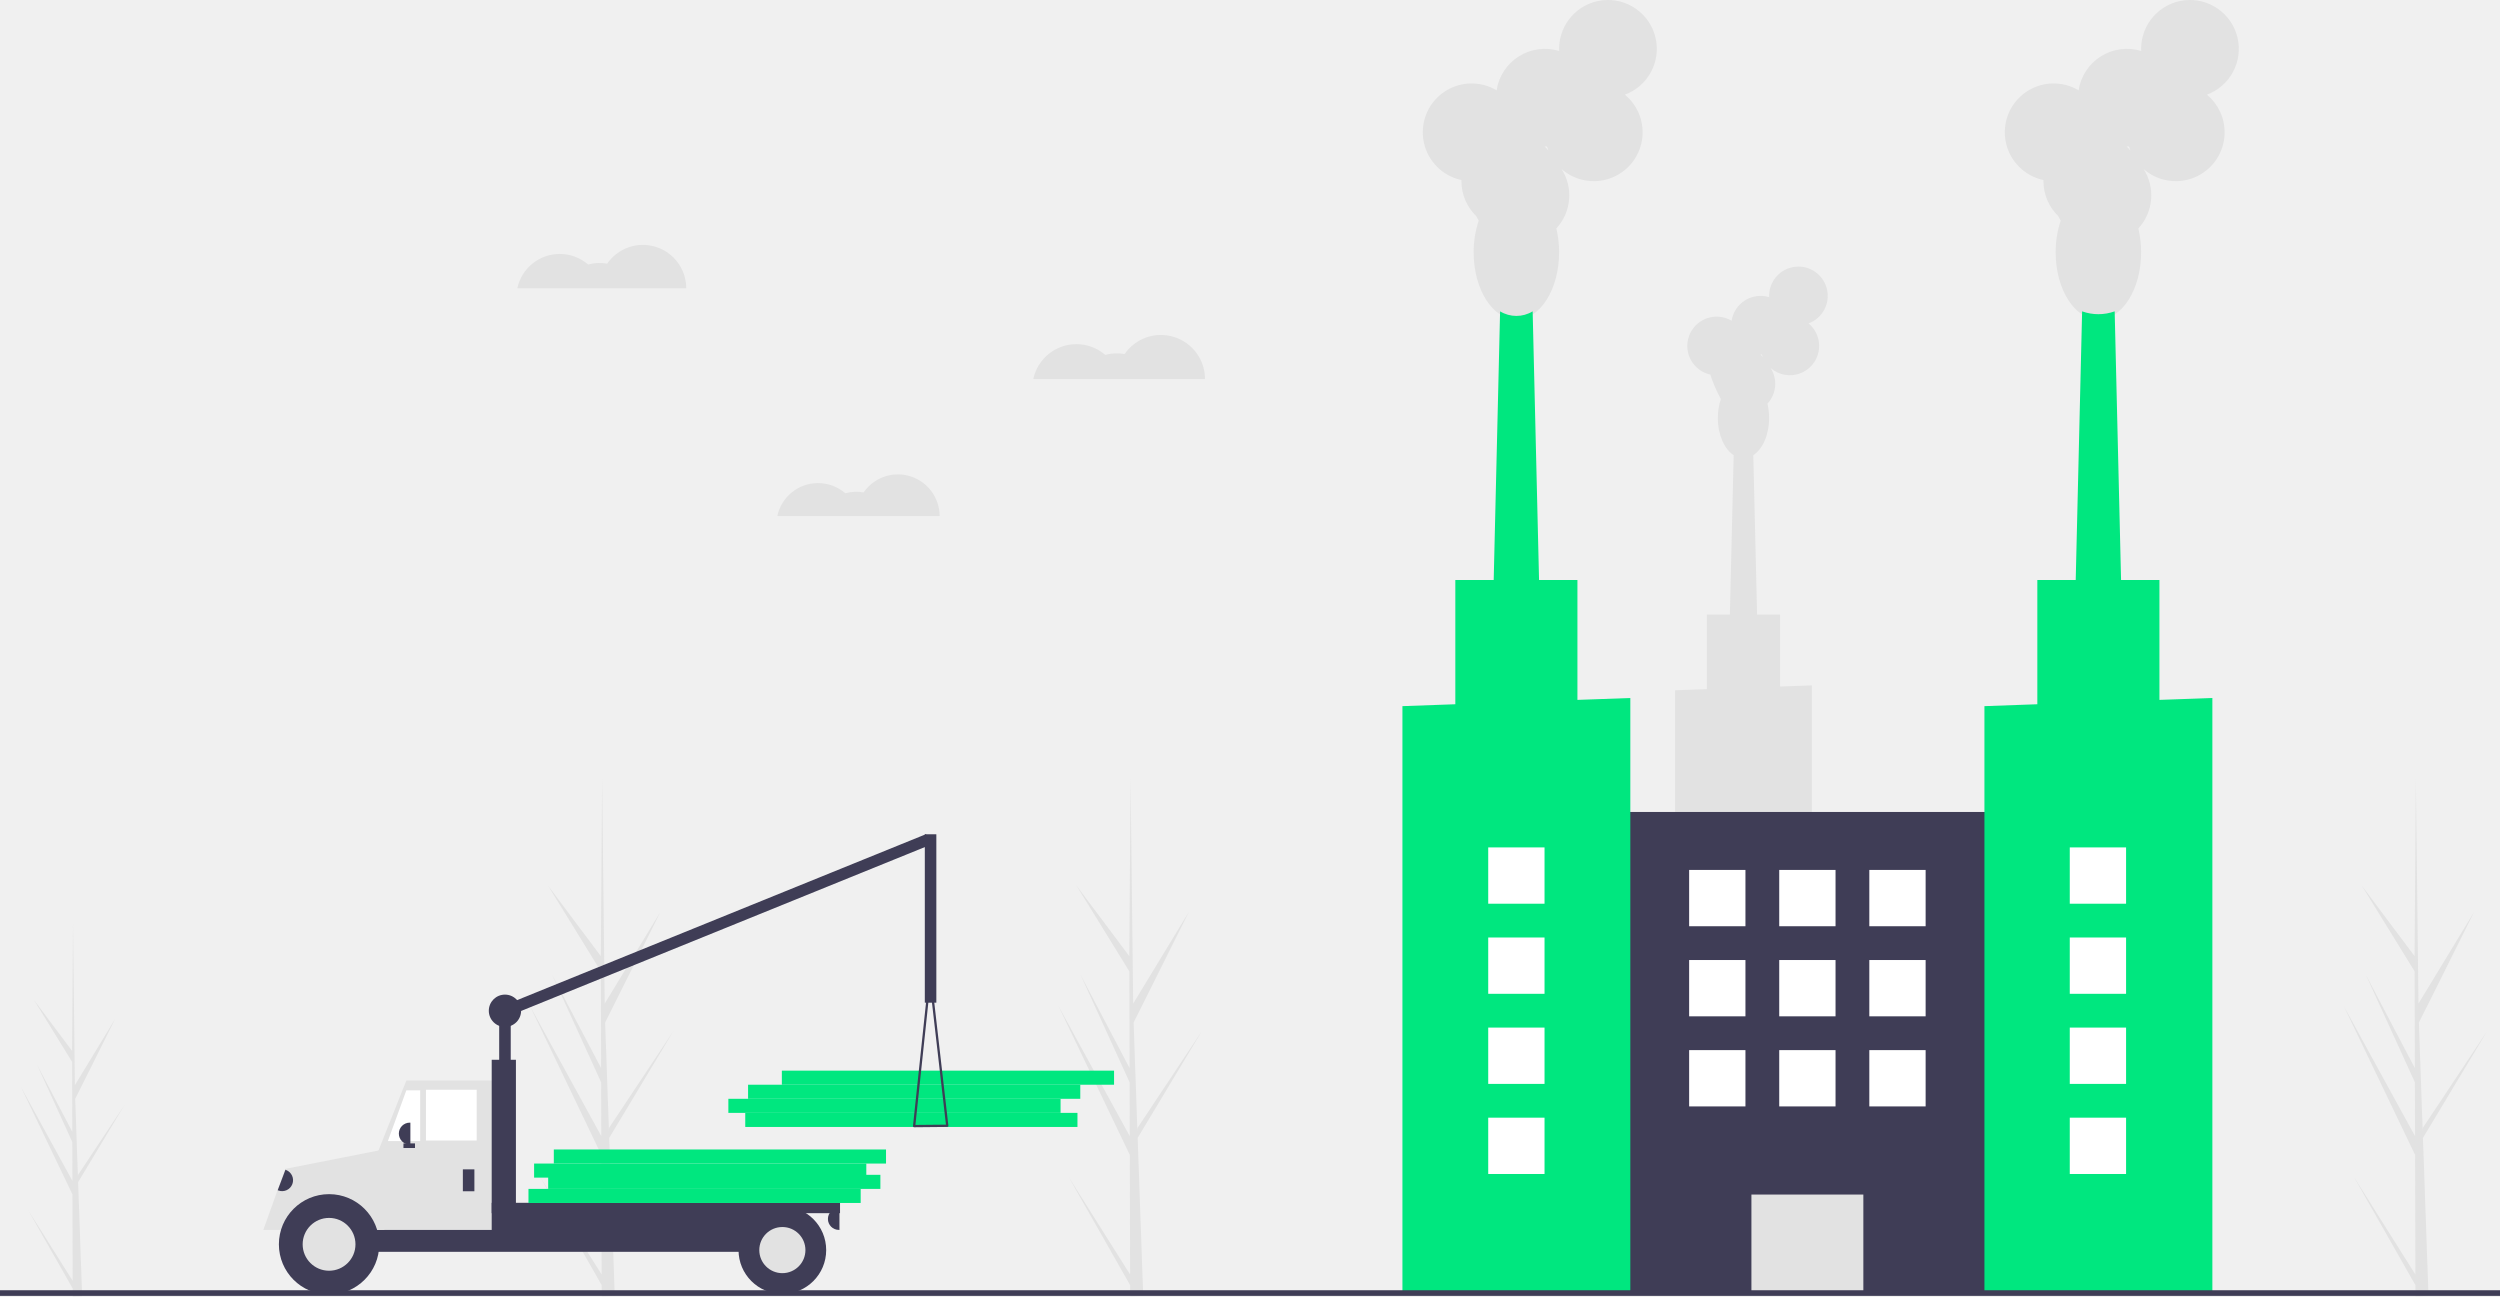
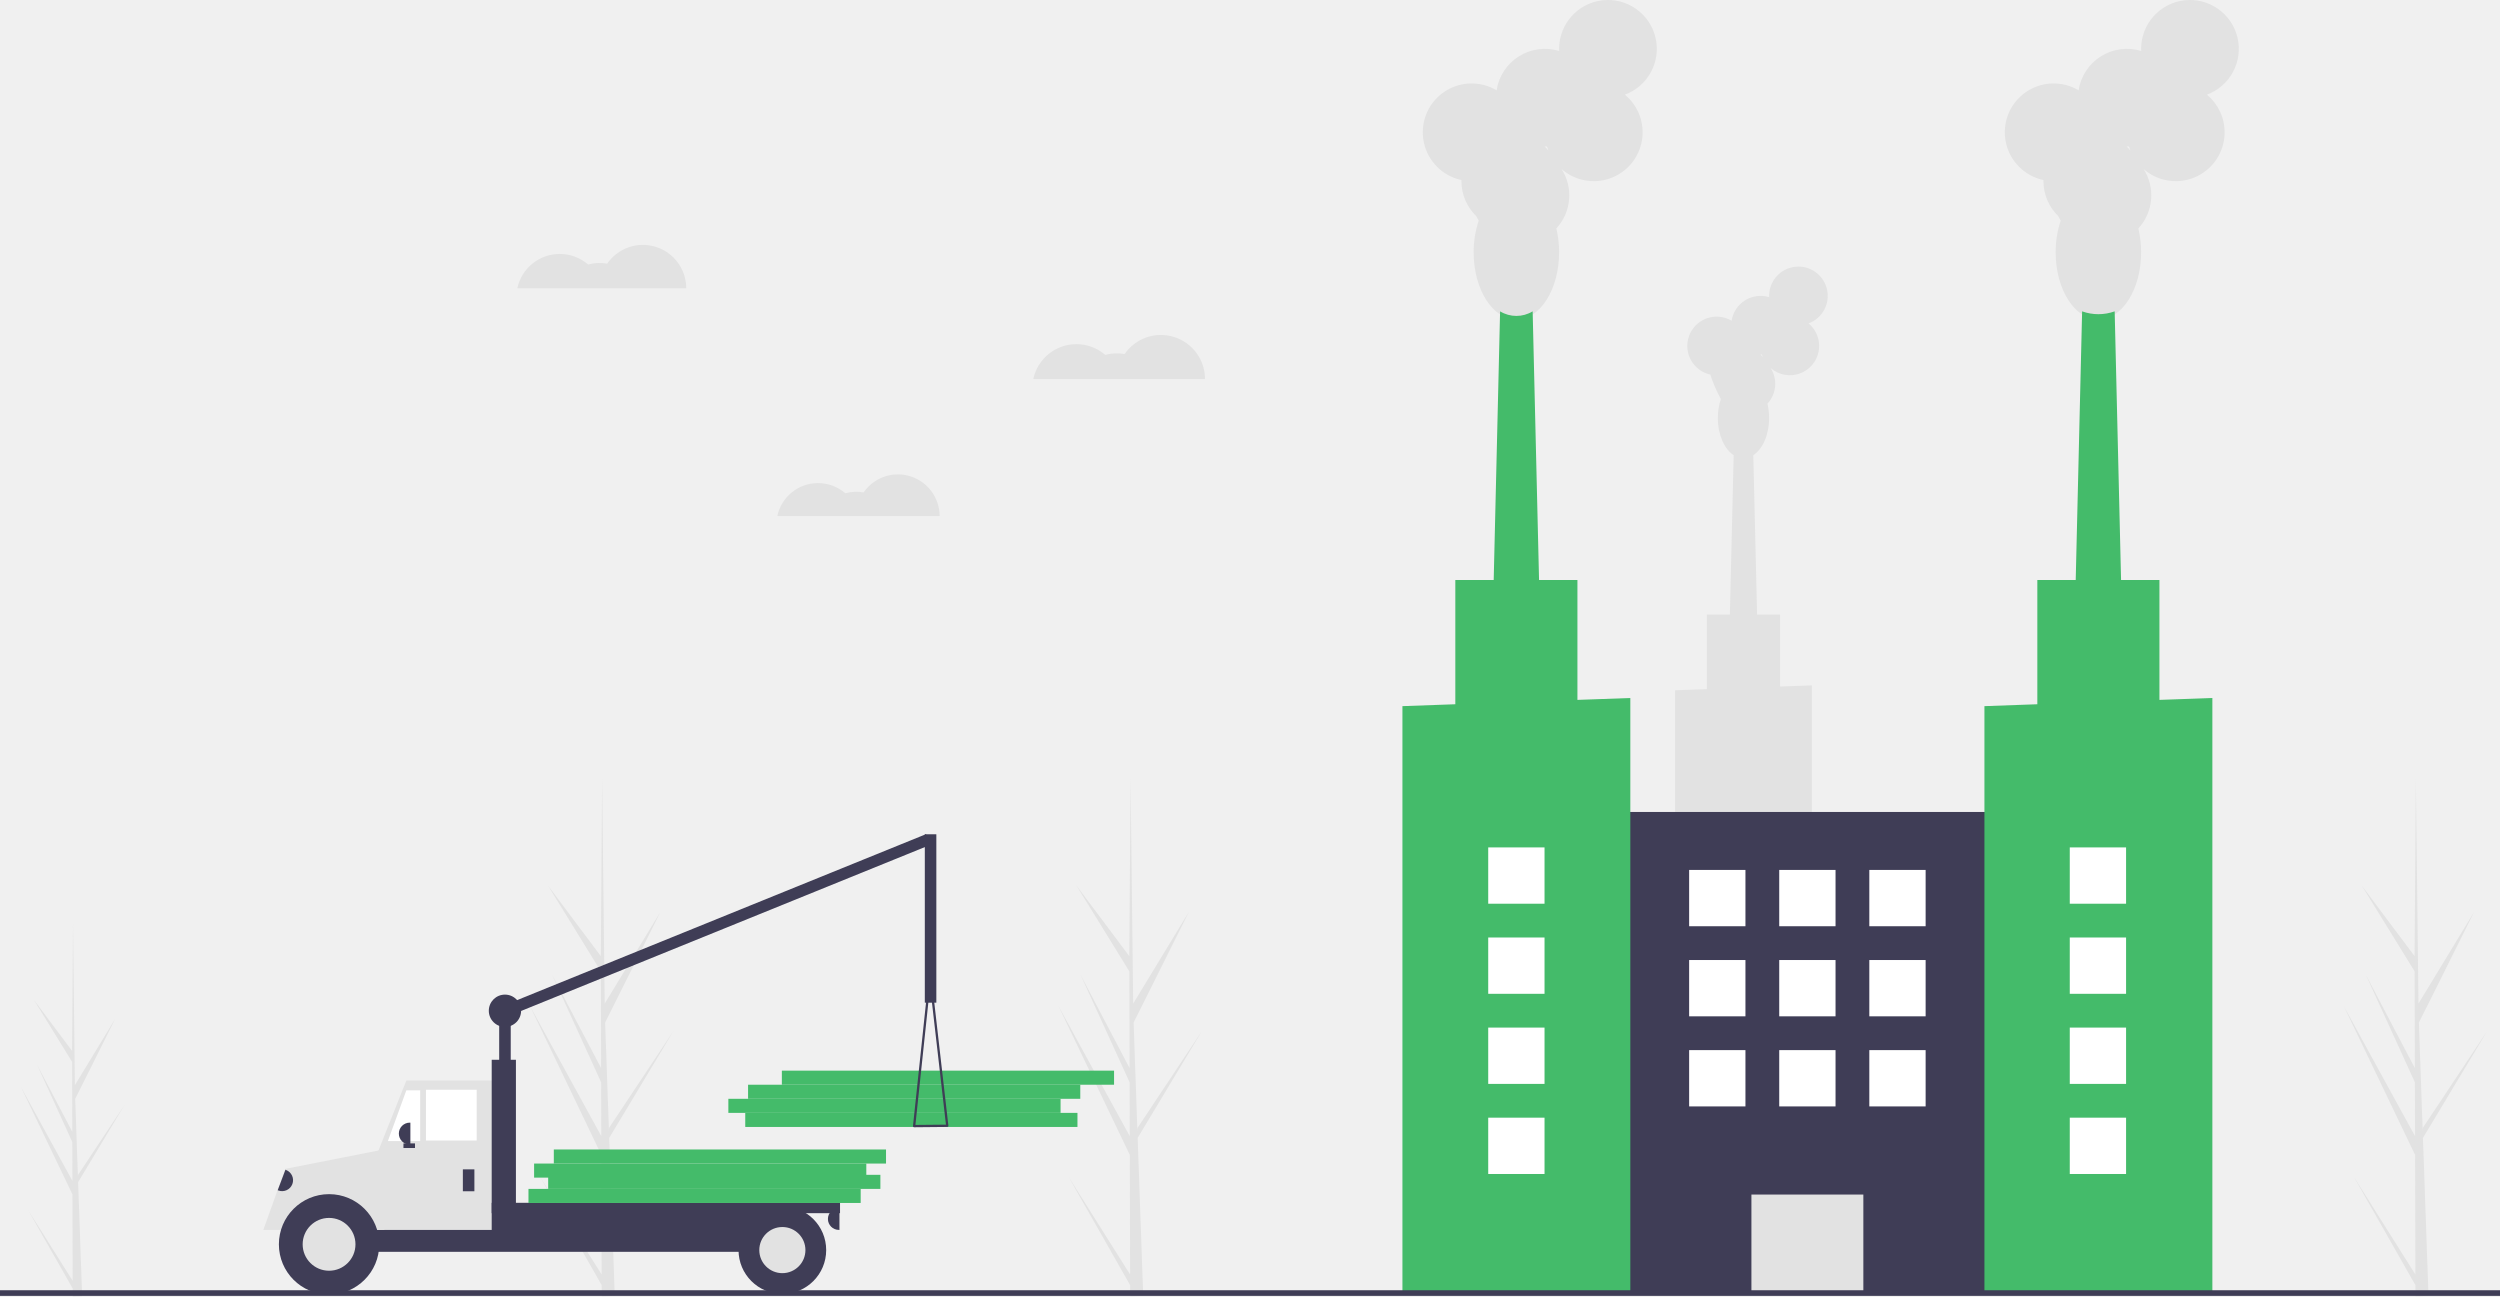
<svg xmlns="http://www.w3.org/2000/svg" data-name="Layer 1" width="888" height="460.526" viewBox="0 0 888 460.526">
  <path d="M369.701,672.443l-21.874-34.714,21.885,38.496.012,3.955q2.341-.027,4.634-.179l-1.784-50.812.023-.393-.04-.075-.17-4.801,22.872-38.046-22.895,34.451-.069,1.017-1.348-38.391,19.662-39.364-19.816,32.618-.922-79.573-.004-.265-.003.261-.449,62.738-18.788-25.102,18.805,30.506.087,34.362-17.433-33.187,17.443,38.239.048,19.107L344.254,577.082l25.343,52.874Z" transform="translate(-156 -219.7372)" fill="#e2e2e2" />
  <path d="M557.413,672.443,535.538,637.729,557.423,676.225l.012,3.955q2.341-.027,4.634-.179L560.285,629.189l.023-.393-.04-.075-.17-4.801L582.97,585.873l-22.895,34.451-.069,1.017-1.348-38.391,19.662-39.364-19.816,32.618-.922-79.573-.004-.265-.003.261-.449,62.738-18.788-25.102,18.805,30.506.087,34.362-17.433-33.187,17.443,38.239.048,19.107-25.323-46.208,25.343,52.874Z" transform="translate(-156 -219.7372)" fill="#e2e2e2" />
  <path d="M181.811,674.676l-15.795-25.067,15.803,27.797.008,2.856q1.69-.02,3.346-.13l-1.288-36.691.017-.284-.029-.054-.123-3.467L200.266,612.164l-16.533,24.877-.049.734-.973-27.722,14.198-28.424-14.309,23.553-.666-57.459-.003-.191-.002.188-.324,45.303-13.567-18.126,13.579,22.028.063,24.813-12.588-23.964,12.595,27.612.035,13.797L163.436,605.816l18.3,38.18Z" transform="translate(-156 -219.7372)" fill="#e2e2e2" />
  <path d="M1013.945,672.443l-21.874-34.714,21.885,38.496.012,3.955q2.341-.027,4.634-.179l-1.784-50.812.023-.393-.04-.075-.17-4.801,22.872-38.046-22.895,34.451-.069,1.017-1.348-38.391,19.662-39.364-19.816,32.618-.922-79.573-.004-.265-.003.261-.449,62.738-18.788-25.102,18.805,30.506.087,34.362-17.433-33.187,17.443,38.239.048,19.107-25.323-46.208,25.343,52.874Z" transform="translate(-156 -219.7372)" fill="#e2e2e2" />
-   <rect x="420.714" y="615.033" width="118" height="5" transform="translate(803.4279 1015.328) rotate(-180)" fill="#00e77f" />
-   <rect x="414.714" y="610.033" width="118" height="5" transform="translate(791.4279 1005.328) rotate(-180)" fill="#00e77f" />
-   <rect x="421.714" y="605.033" width="118" height="5" transform="translate(805.4279 995.3279) rotate(-180)" fill="#00e77f" />
-   <rect x="433.714" y="600.033" width="118" height="5" transform="translate(829.4279 985.3279) rotate(-180)" fill="#00e77f" />
+   <rect x="420.714" y="615.033" width="118" height="5" transform="translate(803.4279 1015.328) rotate(-180)" fill="#44bb6a" />
+   <rect x="414.714" y="610.033" width="118" height="5" transform="translate(791.4279 1005.328) rotate(-180)" fill="#44bb6a" />
+   <rect x="421.714" y="605.033" width="118" height="5" transform="translate(805.4279 995.3279) rotate(-180)" fill="#44bb6a" />
+   <rect x="433.714" y="600.033" width="118" height="5" transform="translate(829.4279 985.3279) rotate(-180)" fill="#44bb6a" />
  <rect x="333.313" y="577.937" width="4.097" height="29.088" transform="translate(514.7229 965.2259) rotate(-180)" fill="#3f3d56" />
  <rect x="407.831" y="466.888" width="4.097" height="163.621" transform="translate(-100.3859 915.1075) rotate(-112.0915)" fill="#3f3d56" />
  <rect x="257.519" y="636.524" width="35.644" height="13.93" transform="translate(394.6817 1067.241) rotate(-180)" fill="#3f3d56" />
  <rect x="260.797" y="648.815" width="175.76" height="15.568" transform="translate(541.3533 1093.461) rotate(-180)" fill="#3f3d56" />
  <polygon points="133.68 436.862 175.879 436.862 175.879 383.806 144.332 383.806 133.68 410.565 133.68 436.862" fill="#e2e2e2" />
  <rect x="307.297" y="606.821" width="18.027" height="18.027" transform="translate(476.6211 1011.931) rotate(-180)" fill="#fff" />
  <polygon points="137.777 405.315 149.249 405.315 149.249 387.289 144.332 387.289 137.777 405.315" fill="#fff" />
  <rect x="320.408" y="635.09" width="4.097" height="7.784" transform="translate(488.912 1058.227) rotate(-180)" fill="#3f3d56" />
  <path d="M297.669,618.497h.205a3.892,3.892,0,0,1,3.892,3.892v0a3.892,3.892,0,0,1-3.892,3.892h-.205a0,0,0,0,1,0,0v-7.784A0,0,0,0,1,297.669,618.497Z" transform="translate(443.4357 1025.042) rotate(180)" fill="#3f3d56" />
  <path d="M450.077,648.815h.205a3.892,3.892,0,0,1,3.892,3.892v0a3.892,3.892,0,0,1-3.892,3.892h-.205a0,0,0,0,1,0,0v-7.784A0,0,0,0,1,450.077,648.815Z" transform="matrix(-1, 0, 0, -1, 748.2503, 1085.677)" fill="#3f3d56" />
  <path d="M273.292,648.756a20.27,20.27,0,0,0-15.756,7.843h-8.007l7.784-21.684,36.258-7.151-1.024,28.835H289.048A20.27,20.27,0,0,0,273.292,648.756Z" transform="translate(-156 -219.7372)" fill="#e2e2e2" />
  <circle cx="116.883" cy="441.983" r="17.822" fill="#3f3d56" />
  <circle cx="116.883" cy="441.983" r="9.38" fill="#e2e2e2" />
  <circle cx="277.894" cy="444.032" r="15.568" fill="#3f3d56" />
  <circle cx="277.894" cy="444.032" r="8.194" fill="#e2e2e2" />
  <rect x="330.65" y="596.169" width="8.604" height="62.069" transform="translate(513.9036 1034.67) rotate(-180)" fill="#3f3d56" />
  <rect x="330.65" y="646.971" width="123.729" height="3.687" transform="translate(629.0284 1077.893) rotate(-180)" fill="#3f3d56" />
  <rect x="299.308" y="625.872" width="4.097" height="1.639" transform="translate(446.7132 1033.645) rotate(-180)" fill="#3f3d56" />
  <path d="M480.394,620.002a.41.41,0,0,1-.104-.318l5.65-53.432a.41.41,0,0,1,.406-.367h.002a.41.41,0,0,1,.407.363L492.866,619.569a.41.41,0,0,1-.403.456l-11.761.111h-.004A.409.409,0,0,1,480.394,620.002Zm5.97-49.966-5.211,49.277L492,619.21Z" transform="translate(-156 -219.7372)" fill="#3f3d56" />
  <path d="M255.88,635.705h.205a3.892,3.892,0,0,1,3.892,3.892v0a3.892,3.892,0,0,1-3.892,3.892h-.205a0,0,0,0,1,0,0v-7.784A0,0,0,0,1,255.88,635.705Z" transform="translate(86.94131 -269.6233) rotate(20.71738)" fill="#3f3d56" />
  <rect x="484.491" y="516.073" width="4.097" height="59.816" transform="translate(817.0794 872.2247) rotate(-180)" fill="#3f3d56" />
  <circle cx="179.361" cy="359.02" r="5.736" fill="#3f3d56" />
-   <rect x="343.714" y="642.033" width="118" height="5" transform="translate(649.4279 1069.328) rotate(-180)" fill="#00e77f" />
-   <rect x="350.714" y="637.033" width="118" height="5" transform="translate(663.4279 1059.328) rotate(-180)" fill="#00e77f" />
-   <rect x="345.714" y="633.033" width="118" height="5" transform="translate(653.4279 1051.328) rotate(-180)" fill="#00e77f" />
-   <rect x="352.714" y="628.033" width="118" height="5" transform="translate(667.4279 1041.328) rotate(-180)" fill="#00e77f" />
+   <rect x="343.714" y="642.033" width="118" height="5" transform="translate(649.4279 1069.328) rotate(-180)" fill="#44bb6a" />
+   <rect x="350.714" y="637.033" width="118" height="5" transform="translate(663.4279 1059.328) rotate(-180)" fill="#44bb6a" />
+   <rect x="345.714" y="633.033" width="118" height="5" transform="translate(653.4279 1051.328) rotate(-180)" fill="#44bb6a" />
+   <rect x="352.714" y="628.033" width="118" height="5" transform="translate(667.4279 1041.328) rotate(-180)" fill="#44bb6a" />
  <path d="M538.337,341.979a15.596,15.596,0,0,1,10.237,3.814,15.606,15.606,0,0,1,6.887-.303,15.66,15.66,0,0,1,28.555,8.887H523.019A15.665,15.665,0,0,1,538.337,341.979Z" transform="translate(-156 -219.7372)" fill="#e2e2e2" />
  <path d="M446.572,391.327a14.744,14.744,0,0,1,9.678,3.606,14.755,14.755,0,0,1,6.511-.286,14.805,14.805,0,0,1,26.996,8.402H432.09A14.81,14.81,0,0,1,446.572,391.327Z" transform="translate(-156 -219.7372)" fill="#e2e2e2" />
  <path d="M354.824,309.935a15.341,15.341,0,0,1,10.069,3.752,15.351,15.351,0,0,1,6.775-.298,15.404,15.404,0,0,1,28.088,8.742h-60A15.409,15.409,0,0,1,354.824,309.935Z" transform="translate(-156 -219.7372)" fill="#e2e2e2" />
  <path d="M750.999,464.923V589.828H799.573V463.188l-11.276.403V438.033h-8.179l-1.348-56.604c3.3-2.151,5.623-7.258,5.623-13.222a21.669,21.669,0,0,0-.594-5.084,10.4,10.4,0,0,0,1.12-12.668,10.407,10.407,0,1,0,13.487-15.851,10.41,10.41,0,1,0-14.014-9.767c0,.152.005.304.011.454a10.415,10.415,0,0,0-13.338,8.383,10.409,10.409,0,1,0-7.485,19.127c-.002.076-.006.151-.006.227a50.599,50.599,0,0,0,3.676,8.435,21.026,21.026,0,0,0-1.074,6.745c0,5.964,2.322,11.072,5.623,13.222l-1.348,56.604h-8.178V464.52Zm30.332-119.268.027.001c.15,0,.299-.005.448-.011q.141.461.322.904A10.453,10.453,0,0,0,781.331,345.654Z" transform="translate(-156 -219.7372)" fill="#e2e2e2" />
  <rect x="724.254" y="508.148" width="147.458" height="170.589" transform="translate(1439.966 967.1482) rotate(-180)" fill="#3f3d56" />
  <rect x="778.105" y="644.041" width="39.756" height="34.696" transform="translate(1439.966 1103.041) rotate(-180)" fill="#e2e2e2" />
  <path d="M675.111,283.692c-.003.126-.01.251-.01.377a17.293,17.293,0,0,0,5.26,12.437,17.329,17.329,0,0,0,.867,1.62,35.029,35.029,0,0,0-1.79,11.241c0,13.174,6.796,23.854,15.18,23.854s15.18-10.68,15.18-23.854a36.105,36.105,0,0,0-.989-8.473,17.334,17.334,0,0,0,1.867-21.113,17.346,17.346,0,1,0,22.479-26.419,17.35,17.35,0,1,0-23.356-16.278c0,.254.008.506.019.757a17.359,17.359,0,0,0-22.23,13.971,17.348,17.348,0,1,0-12.476,31.879Zm29.627-11.911c.25,0,.499-.008.746-.019q.233.769.536,1.506a17.387,17.387,0,0,0-1.327-1.488Z" transform="translate(-156 -219.7372)" fill="#e2e2e2" />
-   <path d="M685.941,451.767h17.35l-.62-26.02v-.01l-2.271-95.41a11.095,11.095,0,0,1-11.57,0l-2.27,95.41v.01Z" transform="translate(-156 -219.7372)" fill="#00e77f" />
-   <polygon points="498.141 250.82 498.141 459 579.092 459 579.092 247.93 560.301 248.6 560.301 206.01 516.931 206.01 516.931 250.15 498.141 250.82" fill="#00e77f" />
+   <path d="M685.941,451.767h17.35l-.62-26.02v-.01l-2.271-95.41a11.095,11.095,0,0,1-11.57,0l-2.27,95.41v.01Z" transform="translate(-156 -219.7372)" fill="#44bb6a" />
+   <polygon points="498.141 250.82 498.141 459 579.092 459 579.092 247.93 560.301 248.6 560.301 206.01 516.931 206.01 516.931 250.15 498.141 250.82" fill="#44bb6a" />
  <path d="M881.841,283.692c-.003.126-.01.251-.01.377a17.293,17.293,0,0,0,5.26,12.437,17.329,17.329,0,0,0,.867,1.62,35.029,35.029,0,0,0-1.79,11.241c0,13.174,6.796,23.854,15.18,23.854s15.18-10.68,15.18-23.854a36.106,36.106,0,0,0-.989-8.473,17.334,17.334,0,0,0,1.867-21.113,17.346,17.346,0,1,0,22.479-26.419,17.35,17.35,0,1,0-23.356-16.278c0,.254.008.506.019.757a17.359,17.359,0,0,0-22.23,13.971,17.348,17.348,0,1,0-12.476,31.879ZM911.468,271.781c.25,0,.499-.008.746-.019q.233.769.536,1.506a17.385,17.385,0,0,0-1.327-1.488Z" transform="translate(-156 -219.7372)" fill="#e2e2e2" />
-   <path d="M892.674,451.767h17.348L907.131,330.331a17.101,17.101,0,0,1-11.565,0Z" transform="translate(-156 -219.7372)" fill="#00e77f" />
-   <polygon points="704.871 250.82 704.871 459 785.831 459 785.831 247.93 779.181 248.17 767.031 248.6 767.031 206.01 723.661 206.01 723.661 250.15 704.871 250.82" fill="#00e77f" />
+   <path d="M892.674,451.767h17.348L907.131,330.331a17.101,17.101,0,0,1-11.565,0Z" transform="translate(-156 -219.7372)" fill="#44bb6a" />
+   <polygon points="704.871 250.82 704.871 459 785.831 459 785.831 247.93 779.181 248.17 767.031 248.6 767.031 206.01 723.661 206.01 723.661 250.15 704.871 250.82" fill="#44bb6a" />
  <rect x="819.983" y="528.737" width="20" height="20" transform="translate(1503.966 857.7372) rotate(-180)" fill="#fff" />
  <rect x="787.983" y="528.737" width="20" height="20" transform="translate(1439.966 857.7372) rotate(-180)" fill="#fff" />
  <rect x="755.983" y="528.737" width="20" height="20" transform="translate(1375.966 857.7372) rotate(-180)" fill="#fff" />
  <rect x="819.983" y="560.737" width="20" height="20" transform="translate(1503.966 921.7372) rotate(-180)" fill="#fff" />
  <rect x="787.983" y="560.737" width="20" height="20" transform="translate(1439.966 921.7372) rotate(-180)" fill="#fff" />
  <rect x="755.983" y="560.737" width="20" height="20" transform="translate(1375.966 921.7372) rotate(-180)" fill="#fff" />
  <rect x="819.983" y="592.737" width="20" height="20" transform="translate(1503.966 985.7372) rotate(-180)" fill="#fff" />
  <rect x="787.983" y="592.737" width="20" height="20" transform="translate(1439.966 985.7372) rotate(-180)" fill="#fff" />
  <rect x="755.983" y="592.737" width="20" height="20" transform="translate(1375.966 985.7372) rotate(-180)" fill="#fff" />
  <rect x="684.618" y="520.737" width="20" height="20" transform="translate(1233.235 841.7372) rotate(-180)" fill="#fff" />
  <rect x="684.618" y="552.737" width="20" height="20" transform="translate(1233.235 905.7372) rotate(-180)" fill="#fff" />
  <rect x="684.618" y="584.737" width="20" height="20" transform="translate(1233.235 969.7372) rotate(-180)" fill="#fff" />
  <rect x="684.618" y="616.737" width="20" height="20" transform="translate(1233.235 1033.737) rotate(-180)" fill="#fff" />
  <rect x="891.181" y="520.737" width="20" height="20" transform="translate(1646.363 841.7372) rotate(-180)" fill="#fff" />
  <rect x="891.181" y="552.737" width="20" height="20" transform="translate(1646.363 905.7372) rotate(-180)" fill="#fff" />
  <rect x="891.181" y="584.737" width="20" height="20" transform="translate(1646.363 969.7372) rotate(-180)" fill="#fff" />
  <rect x="891.181" y="616.737" width="20" height="20" transform="translate(1646.363 1033.737) rotate(-180)" fill="#fff" />
  <rect y="458.295" width="888" height="2" fill="#3f3d56" />
</svg>
